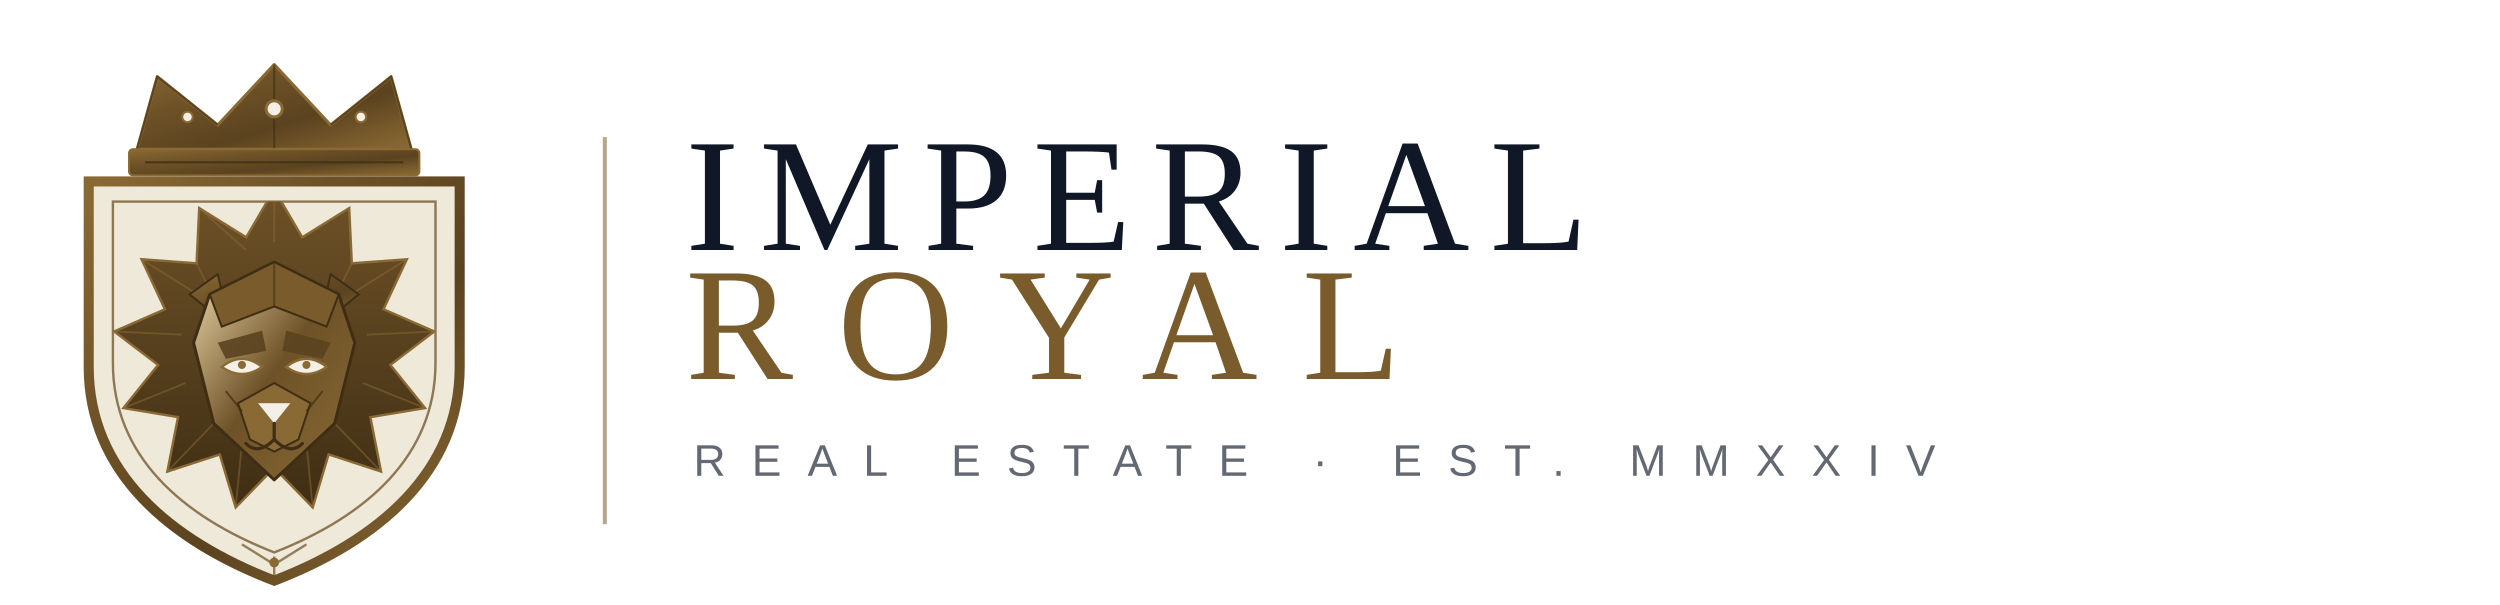
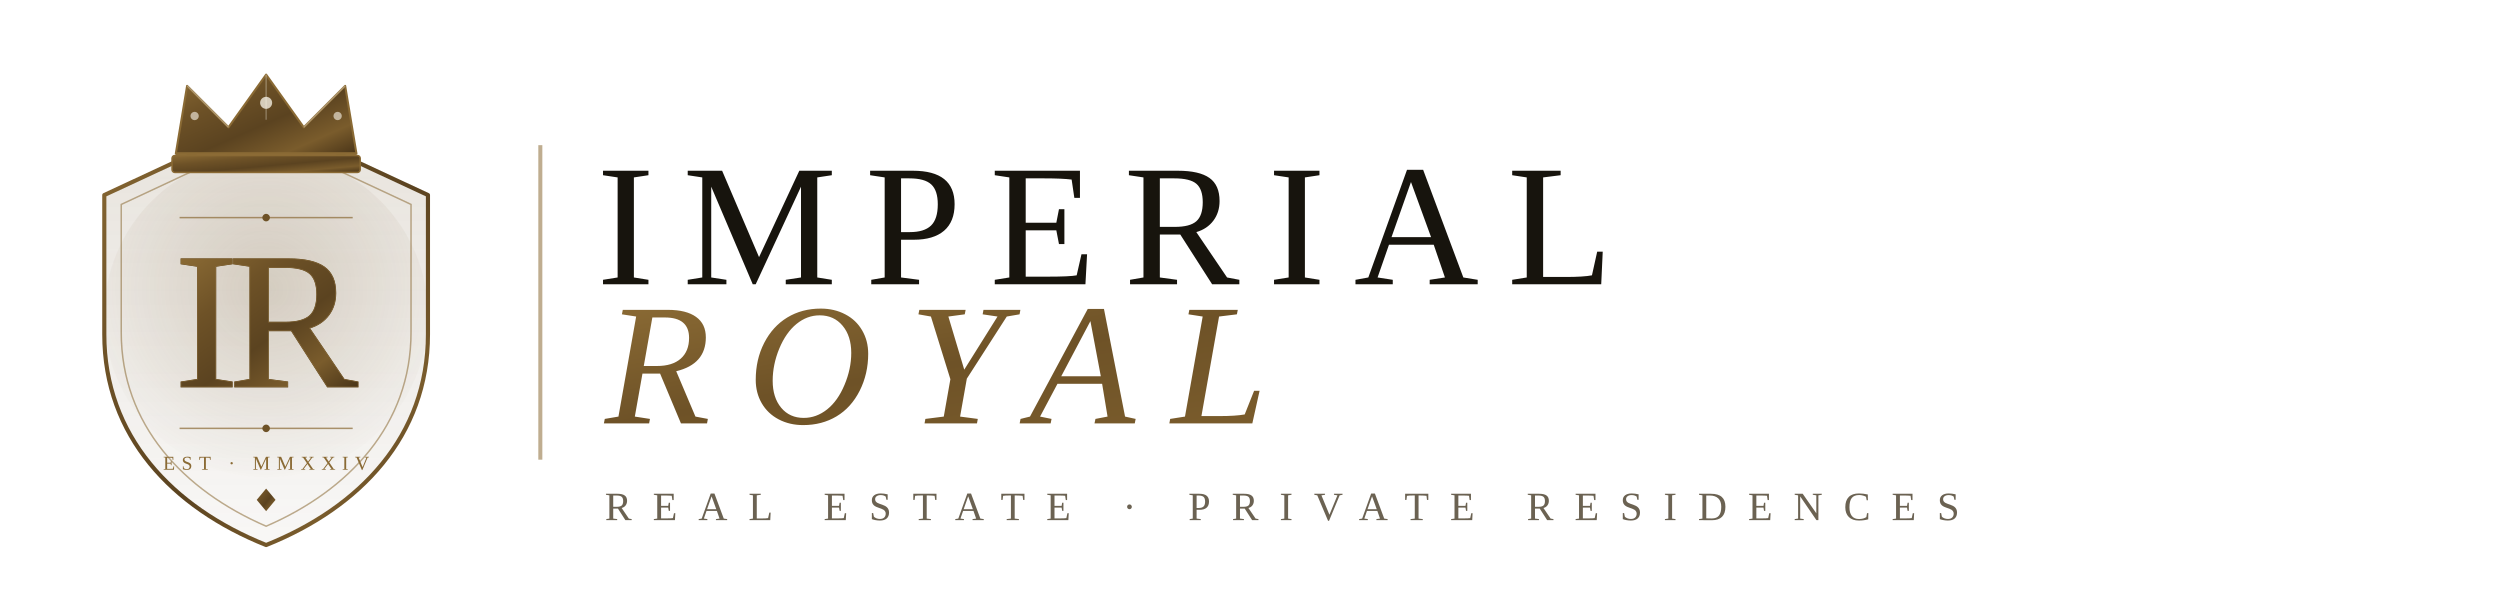
- <svg xmlns="http://www.w3.org/2000/svg" viewBox="0 0 620 150" width="620" height="150">
-   <svg x="8" y="12" width="120" height="140" viewBox="0 0 240 280">
+ <svg xmlns="http://www.w3.org/2000/svg" viewBox="0 0 620 150" width="620" height="150" role="img" aria-label="Imperial Royal Real Estate">
+   <defs>
+     <linearGradient id="wmfoil-light" x1="0" y1="0" x2="1" y2="1">
+       <stop offset="0" stop-color="#8A6A34" />
+       <stop offset=".5" stop-color="#6E5227" />
+       <stop offset="1" stop-color="#7A5C2C" />
+     </linearGradient>
+   </defs>
+   <svg x="10" y="9" width="112" height="131" viewBox="0 0 240 280">
    <defs>
-       <linearGradient id="gold" x1="0" y1="0" x2="1" y2="1">
+       <linearGradient id="wm-light-foil" x1="0" y1="0" x2="1" y2="1">
        <stop offset="0" stop-color="#8A6A34" />
-         <stop offset="0.32" stop-color="#6E5227" />
-         <stop offset="0.62" stop-color="#5B4320" />
-         <stop offset="0.85" stop-color="#7A5C2C" />
-         <stop offset="1" stop-color="#8A6A34" />
+         <stop offset=".28" stop-color="#6E5227" />
+         <stop offset=".56" stop-color="#5B4320" />
+         <stop offset=".80" stop-color="#7A5C2C" />
+         <stop offset="1" stop-color="#4A3518" />
      </linearGradient>
-       <linearGradient id="goldDeep" x1="0" y1="0" x2="0" y2="1">
-         <stop offset="0" stop-color="#6E5227" />
-         <stop offset="1" stop-color="#3F2E14" />
+       <linearGradient id="wm-light-shield" x1="0" y1="0" x2="0" y2="1">
+         <stop offset="0" stop-color="#6E5227" stop-opacity=".16" />
+         <stop offset="1" stop-color="#5B4320" stop-opacity=".04" />
      </linearGradient>
-       <linearGradient id="face" x1="0" y1="0" x2="1" y2="1">
-         <stop offset="0" stop-color="#F0DDAE" />
-         <stop offset="0.5" stop-color="#6E5227" />
-         <stop offset="1" stop-color="#8A6A36" />
-       </linearGradient>
-       <clipPath id="shieldClip">
-         <path d="M40 76 H200 V156 C200 202 166 232 120 250 C74 232 40 202 40 156 Z" />
-       </clipPath>
+       <radialGradient id="wm-light-glow" cx=".5" cy=".42" r=".6">
+         <stop offset="0" stop-color="#6E5227" stop-opacity=".20" />
+         <stop offset="1" stop-color="#6E5227" stop-opacity="0" />
+       </radialGradient>
    </defs>
-     <path d="M52 50 L62 14 L92 38 L120 8 L148 38 L178 14 L188 50 Z" fill="url(#gold)" stroke="#8A6A34" stroke-width="1.5" stroke-linejoin="round" />
-     <path d="M52 50 L62 14 L92 38 M188 50 L178 14 L148 38 M120 8 L120 50" fill="none" stroke="#3F2E14" stroke-width="1" opacity="0.65" />
-     <circle cx="120" cy="30" r="4" fill="#F4F0E7" stroke="#8A6A34" stroke-width="1.5" />
-     <circle cx="77" cy="34" r="2.6" fill="#F4F0E7" stroke="#8A6A34" stroke-width="1" />
-     <circle cx="163" cy="34" r="2.6" fill="#F4F0E7" stroke="#8A6A34" stroke-width="1" />
-     <rect x="48" y="50" width="144" height="13" rx="2" fill="url(#gold)" stroke="#8A6A34" stroke-width="1" />
-     <path d="M56 56.5 H184" stroke="#3F2E14" stroke-width="1" opacity="0.8" />
-     <path d="M28 66 H212 V158 C212 210 172 244 120 264 C68 244 28 210 28 158 Z" fill="#EFE9DA" stroke="url(#gold)" stroke-width="5" />
-     <path d="M40 76 H200 V156 C200 202 166 232 120 250 C74 232 40 202 40 156 Z" fill="none" stroke="#6E5227" stroke-width="1.2" opacity="0.75" />
-     <g clip-path="url(#shieldClip)">
-       <path d="M 120.0 70.0 L 133.9 93.7 L 157.2 79.2 L 158.5 106.6 L 185.8 104.6 L 174.2 129.4 L 199.4 140.4 L 177.6 157.0 L 194.8 178.4 L 167.7 182.9 L 173.0 209.9 L 147.0 201.4 L 139.1 227.7 L 120.0 208.0 L 100.9 227.7 L 93.0 201.4 L 67.0 209.9 L 72.3 182.9 L 45.2 178.4 L 62.4 157.0 L 40.6 140.4 L 65.8 129.4 L 54.2 104.6 L 81.5 106.6 L 82.8 79.2 L 106.1 93.7 Z" fill="url(#goldDeep)" stroke="#8A6A34" stroke-width="1.2" />
-       <g stroke="#8A6A34" stroke-width="0.9" opacity="0.5" fill="none">
-         <path d="M120 70 L120 96 M158.5 106.6 L148 128 M185.8 104.6 L158 122 M199.4 140.4 L166 142 M194.8 178.4 L164 166 M173 209.9 L150 186 M139.1 227.7 L136 196 M100.9 227.7 L104 196 M67 209.9 L90 186 M45.2 178.4 L76 166 M40.6 140.4 L74 142 M54.2 104.6 L82 122 M81.5 106.6 L92 128 M82.8 79.2 L106 100" />
-       </g>
-       <path d="M78 122 L92 112 L98 138 Z M162 122 L148 112 L142 138 Z" fill="url(#gold)" stroke="#3F2E14" stroke-width="1" />
-       <path d="M88 122 L120 106 L152 122 L160 146 L150 186 L120 214 L90 186 L80 146 Z" fill="url(#face)" stroke="#3F2E14" stroke-width="1.5" stroke-linejoin="round" />
-       <path d="M88 122 L120 106 L152 122 L146 138 L120 128 L94 138 Z" fill="#7A5C2C" stroke="#3F2E14" stroke-width="1" />
-       <path d="M120 128 L120 106" stroke="#3F2E14" stroke-width="1" opacity="0.6" />
-       <path d="M92 146 L114 140 L116 150 L96 154 Z" fill="#5B4320" opacity="0.9" />
-       <path d="M148 146 L126 140 L124 150 L144 154 Z" fill="#5B4320" opacity="0.9" />
-       <path d="M94 158 Q104 150 114 158 Q104 165 94 158 Z" fill="#F4F0E7" stroke="#8A6A34" stroke-width="1.2" />
-       <path d="M146 158 Q136 150 126 158 Q136 165 146 158 Z" fill="#F4F0E7" stroke="#8A6A34" stroke-width="1.2" />
-       <circle cx="104" cy="157" r="2" fill="#8A6A34" />
-       <circle cx="136" cy="157" r="2" fill="#8A6A34" />
-       <path d="M120 166 L138 176 L132 194 L120 200 L108 194 L102 176 Z" fill="#8A6A34" stroke="#3F2E14" stroke-width="1" />
-       <path d="M112 176 L128 176 L120 186 Z" fill="#F4F0E7" />
-       <path d="M120 186 L120 194 M120 194 Q112 202 106 196 M120 194 Q128 202 134 196" fill="none" stroke="#3F2E14" stroke-width="1.6" stroke-linecap="round" />
-       <path d="M96 170 L104 180 M144 170 L136 180" stroke="#3F2E14" stroke-width="1" opacity="0.7" />
-     </g>
-     <path d="M120 252 L120 262 M104 246 L120 256 L136 246" fill="none" stroke="#6E5227" stroke-width="1.2" opacity="0.7" />
-     <circle cx="120" cy="255" r="2.4" fill="#8A6A34" />
+     <path d="M120 44 L206 84 V158 C206 212 170 250 120 270 C70 250 34 212 34 158 V84 Z" fill="url(#wm-light-shield)" stroke="url(#wm-light-foil)" stroke-width="2.2" stroke-linejoin="round" />
+     <path d="M120 53 L197 89 V157 C197 206 164 241 120 260 C76 241 43 206 43 157 V89 Z" fill="none" stroke="#8A6A34" stroke-width=".8" opacity=".55" />
+     <circle cx="120" cy="148" r="86" fill="url(#wm-light-glow)" />
+     <path d="M72 62 L78 26 L100 48 L120 20 L140 48 L162 26 L168 62 Z" fill="url(#wm-light-foil)" stroke="#8A6A34" stroke-width="1.1" stroke-linejoin="round" />
+     <path d="M72 62 H168" stroke="#8A6A34" stroke-width="1.4" />
+     <rect x="70" y="63" width="100" height="9" rx="1.5" fill="url(#wm-light-foil)" stroke="#8A6A34" stroke-width=".8" />
+     <circle cx="120" cy="35" r="3.2" fill="#FBF7EC" opacity=".75" />
+     <circle cx="82" cy="42" r="2.2" fill="#FBF7EC" opacity=".6" />
+     <circle cx="158" cy="42" r="2.2" fill="#FBF7EC" opacity=".6" />
+     <path d="M120 20 V44 M78 26 L100 48 M162 26 L140 48" stroke="#FBF7EC" stroke-width=".7" opacity=".32" />
+     <path d="M74 96 H166" stroke="#8A6A34" stroke-width=".8" opacity=".7" />
+     <path d="M74 208 H166" stroke="#8A6A34" stroke-width=".8" opacity=".7" />
+     <circle cx="120" cy="96" r="2" fill="#6E5227" />
+     <circle cx="120" cy="208" r="2" fill="#6E5227" />
+     <text x="120" y="186" text-anchor="middle" fill="url(#wm-light-foil)" font-family="Georgia,'Times New Roman',serif" font-size="104" font-weight="400" letter-spacing="-6" style="paint-order:stroke" stroke="#5B4320" stroke-width=".45">IR</text>
+     <text x="120" y="186" text-anchor="middle" fill="none" stroke="#8A6A34" stroke-width=".35" stroke-opacity=".65" font-family="Georgia,'Times New Roman',serif" font-size="104" font-weight="400" letter-spacing="-6">IR</text>
+     <text x="120" y="230" text-anchor="middle" fill="#8A6A34" font-family="Georgia,'Times New Roman',serif" font-size="10.5" letter-spacing="3.4">EST · MMXXIV</text>
+     <path d="M120 240 l5 6 -5 6 -5 -6 Z" fill="url(#wm-light-foil)" />
  </svg>
-   <line x1="150" y1="34" x2="150" y2="130" stroke="#7A5C2C" stroke-width="1" opacity="0.55" />
-   <text x="170" y="62" font-family="Georgia, 'Times New Roman', serif" font-size="40" letter-spacing="5" fill="#101827">IMPERIAL</text>
-   <text x="170" y="94" font-family="Georgia, 'Times New Roman', serif" font-size="40" letter-spacing="11" fill="#7A5C2C">ROYAL</text>
-   <text x="172" y="118" font-family="Arial, Helvetica, sans-serif" font-size="11" letter-spacing="6.5" fill="#101827" opacity="0.65">REAL ESTATE · EST. MMXXIV</text>
+   <path d="M134 36.0 V114.0" stroke="#8A6A34" stroke-width="1" opacity=".55" />
+   <text x="148" y="70.5" fill="#17140D" font-family="Georgia,'Times New Roman',serif" font-size="43" letter-spacing="7">IMPERIAL</text>
+   <text x="150" y="105.0" fill="url(#wmfoil-light)" font-family="Georgia,'Times New Roman',serif" font-style="italic" font-size="43" letter-spacing="9">ROYAL</text>
+   <text x="150" y="129.0" fill="#6B6252" font-family="Georgia,'Times New Roman',serif" font-size="10" letter-spacing="5.2">REAL ESTATE · PRIVATE RESIDENCES</text>
</svg>
